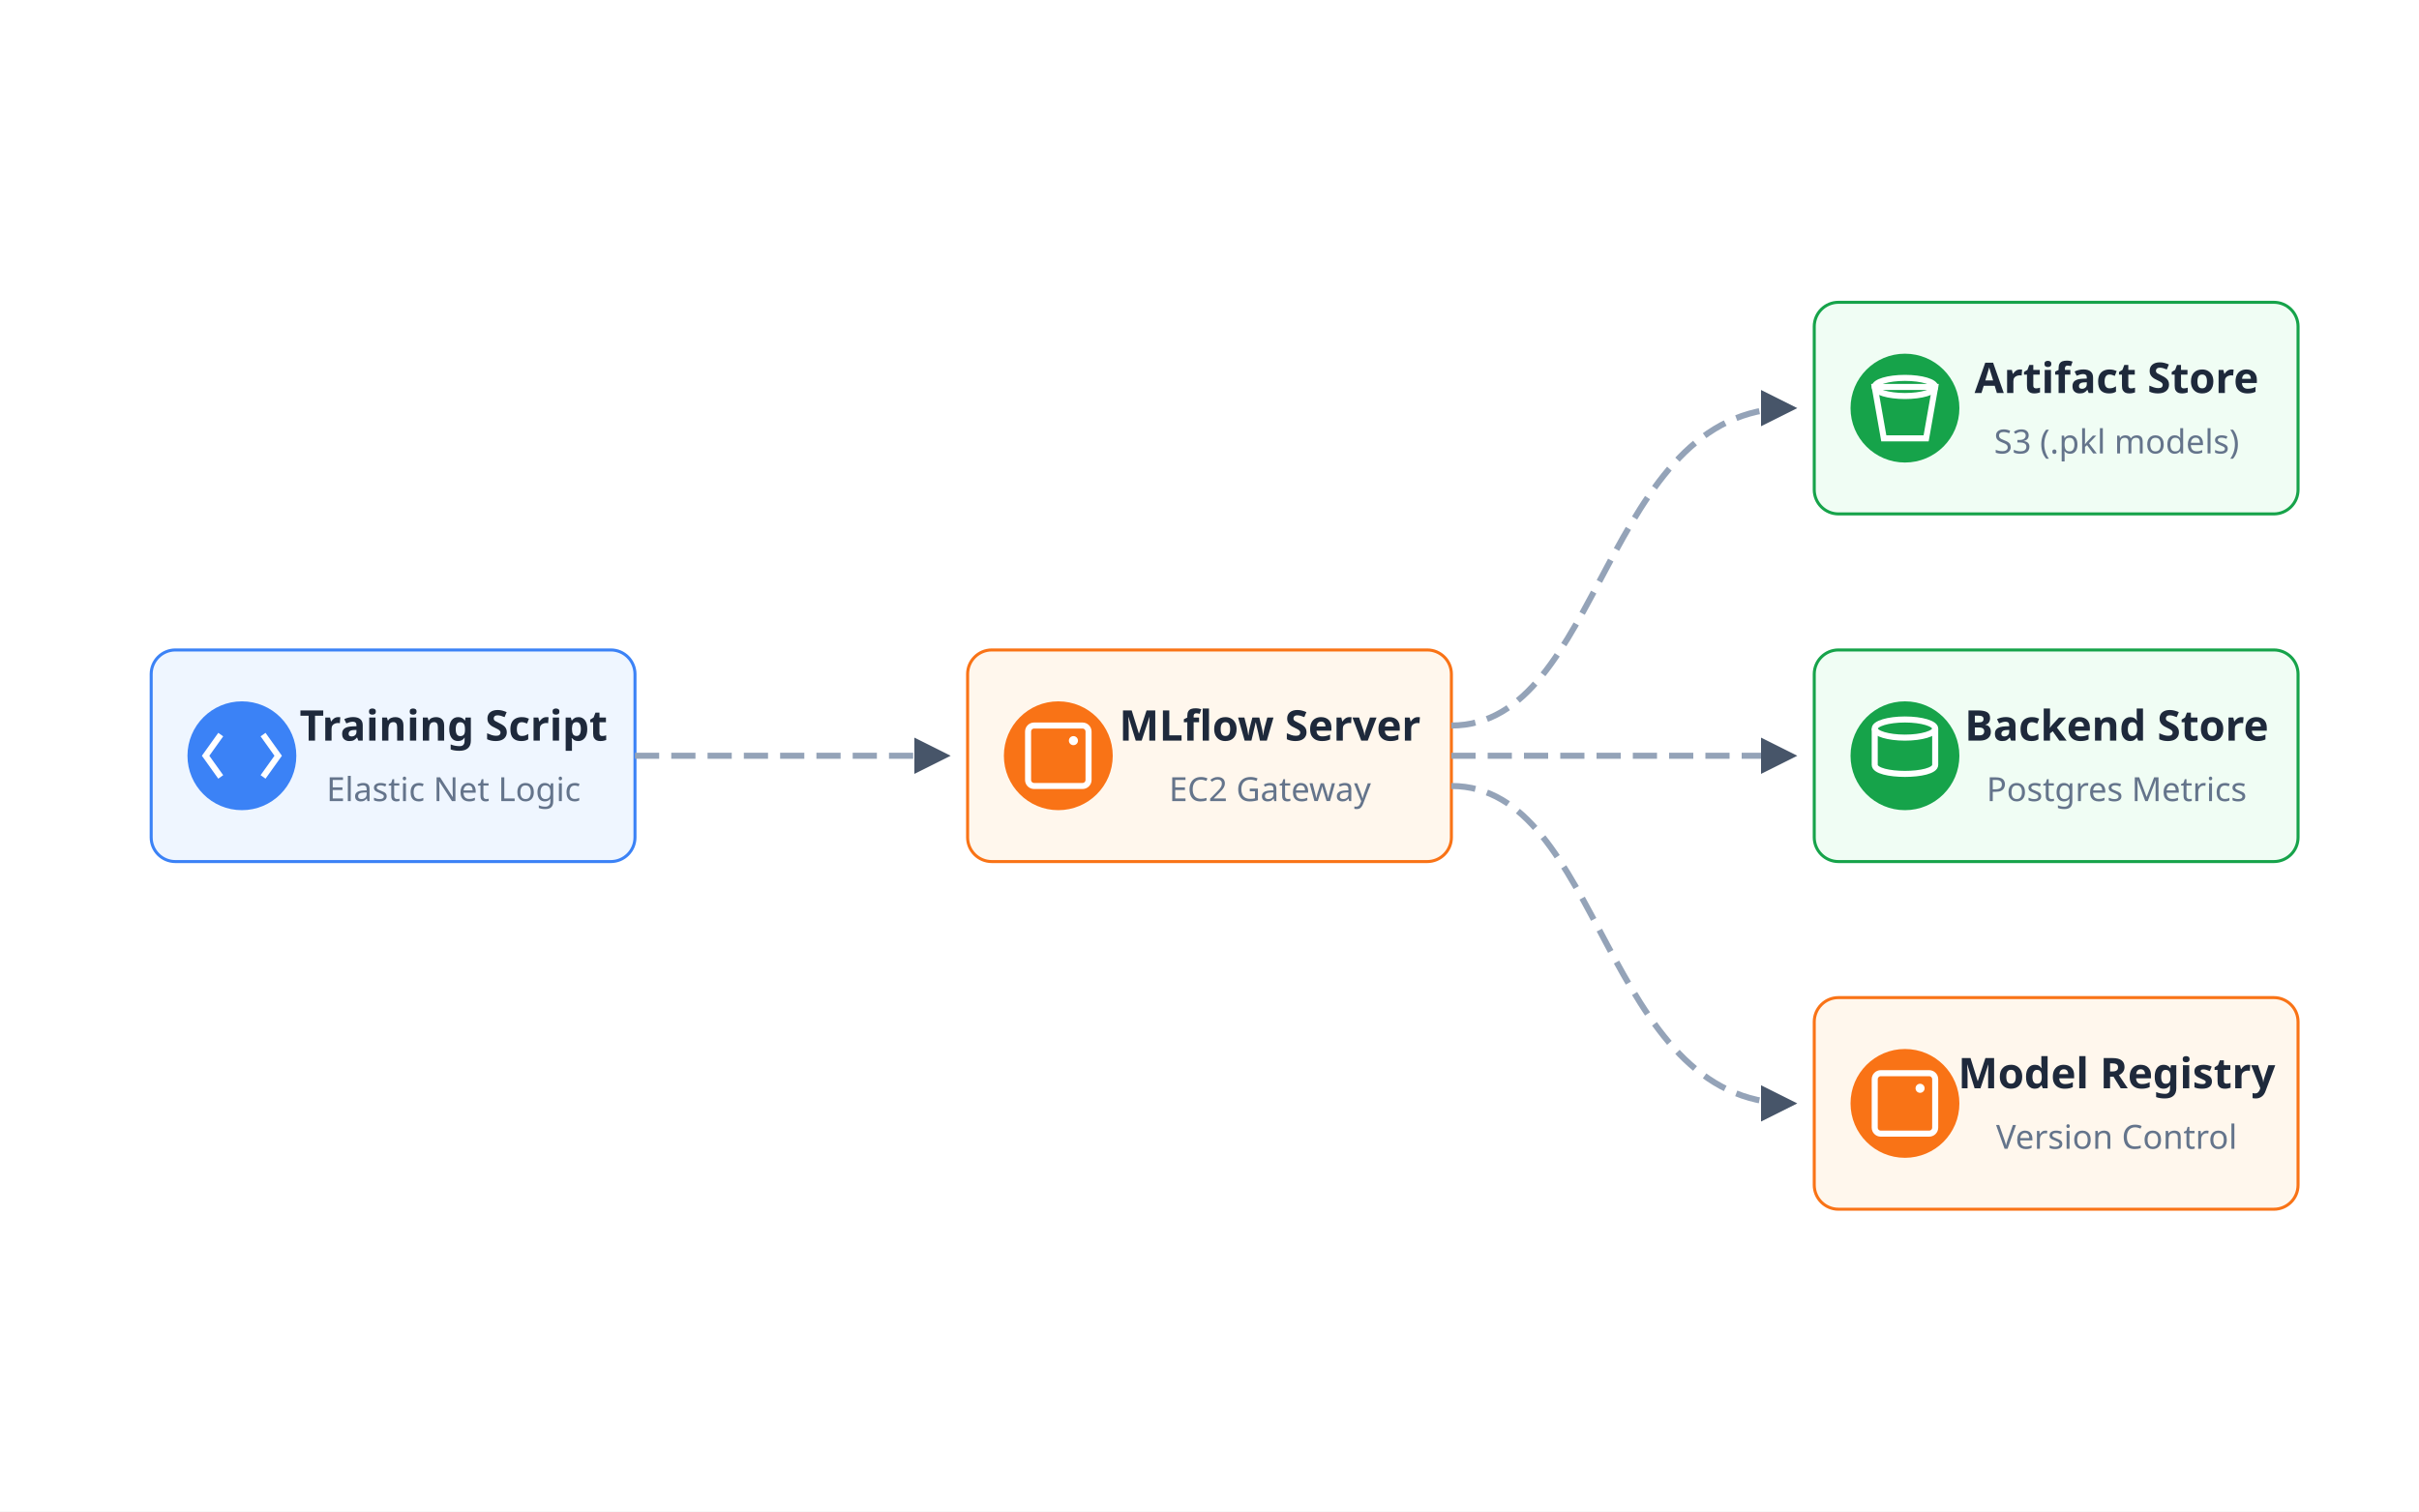
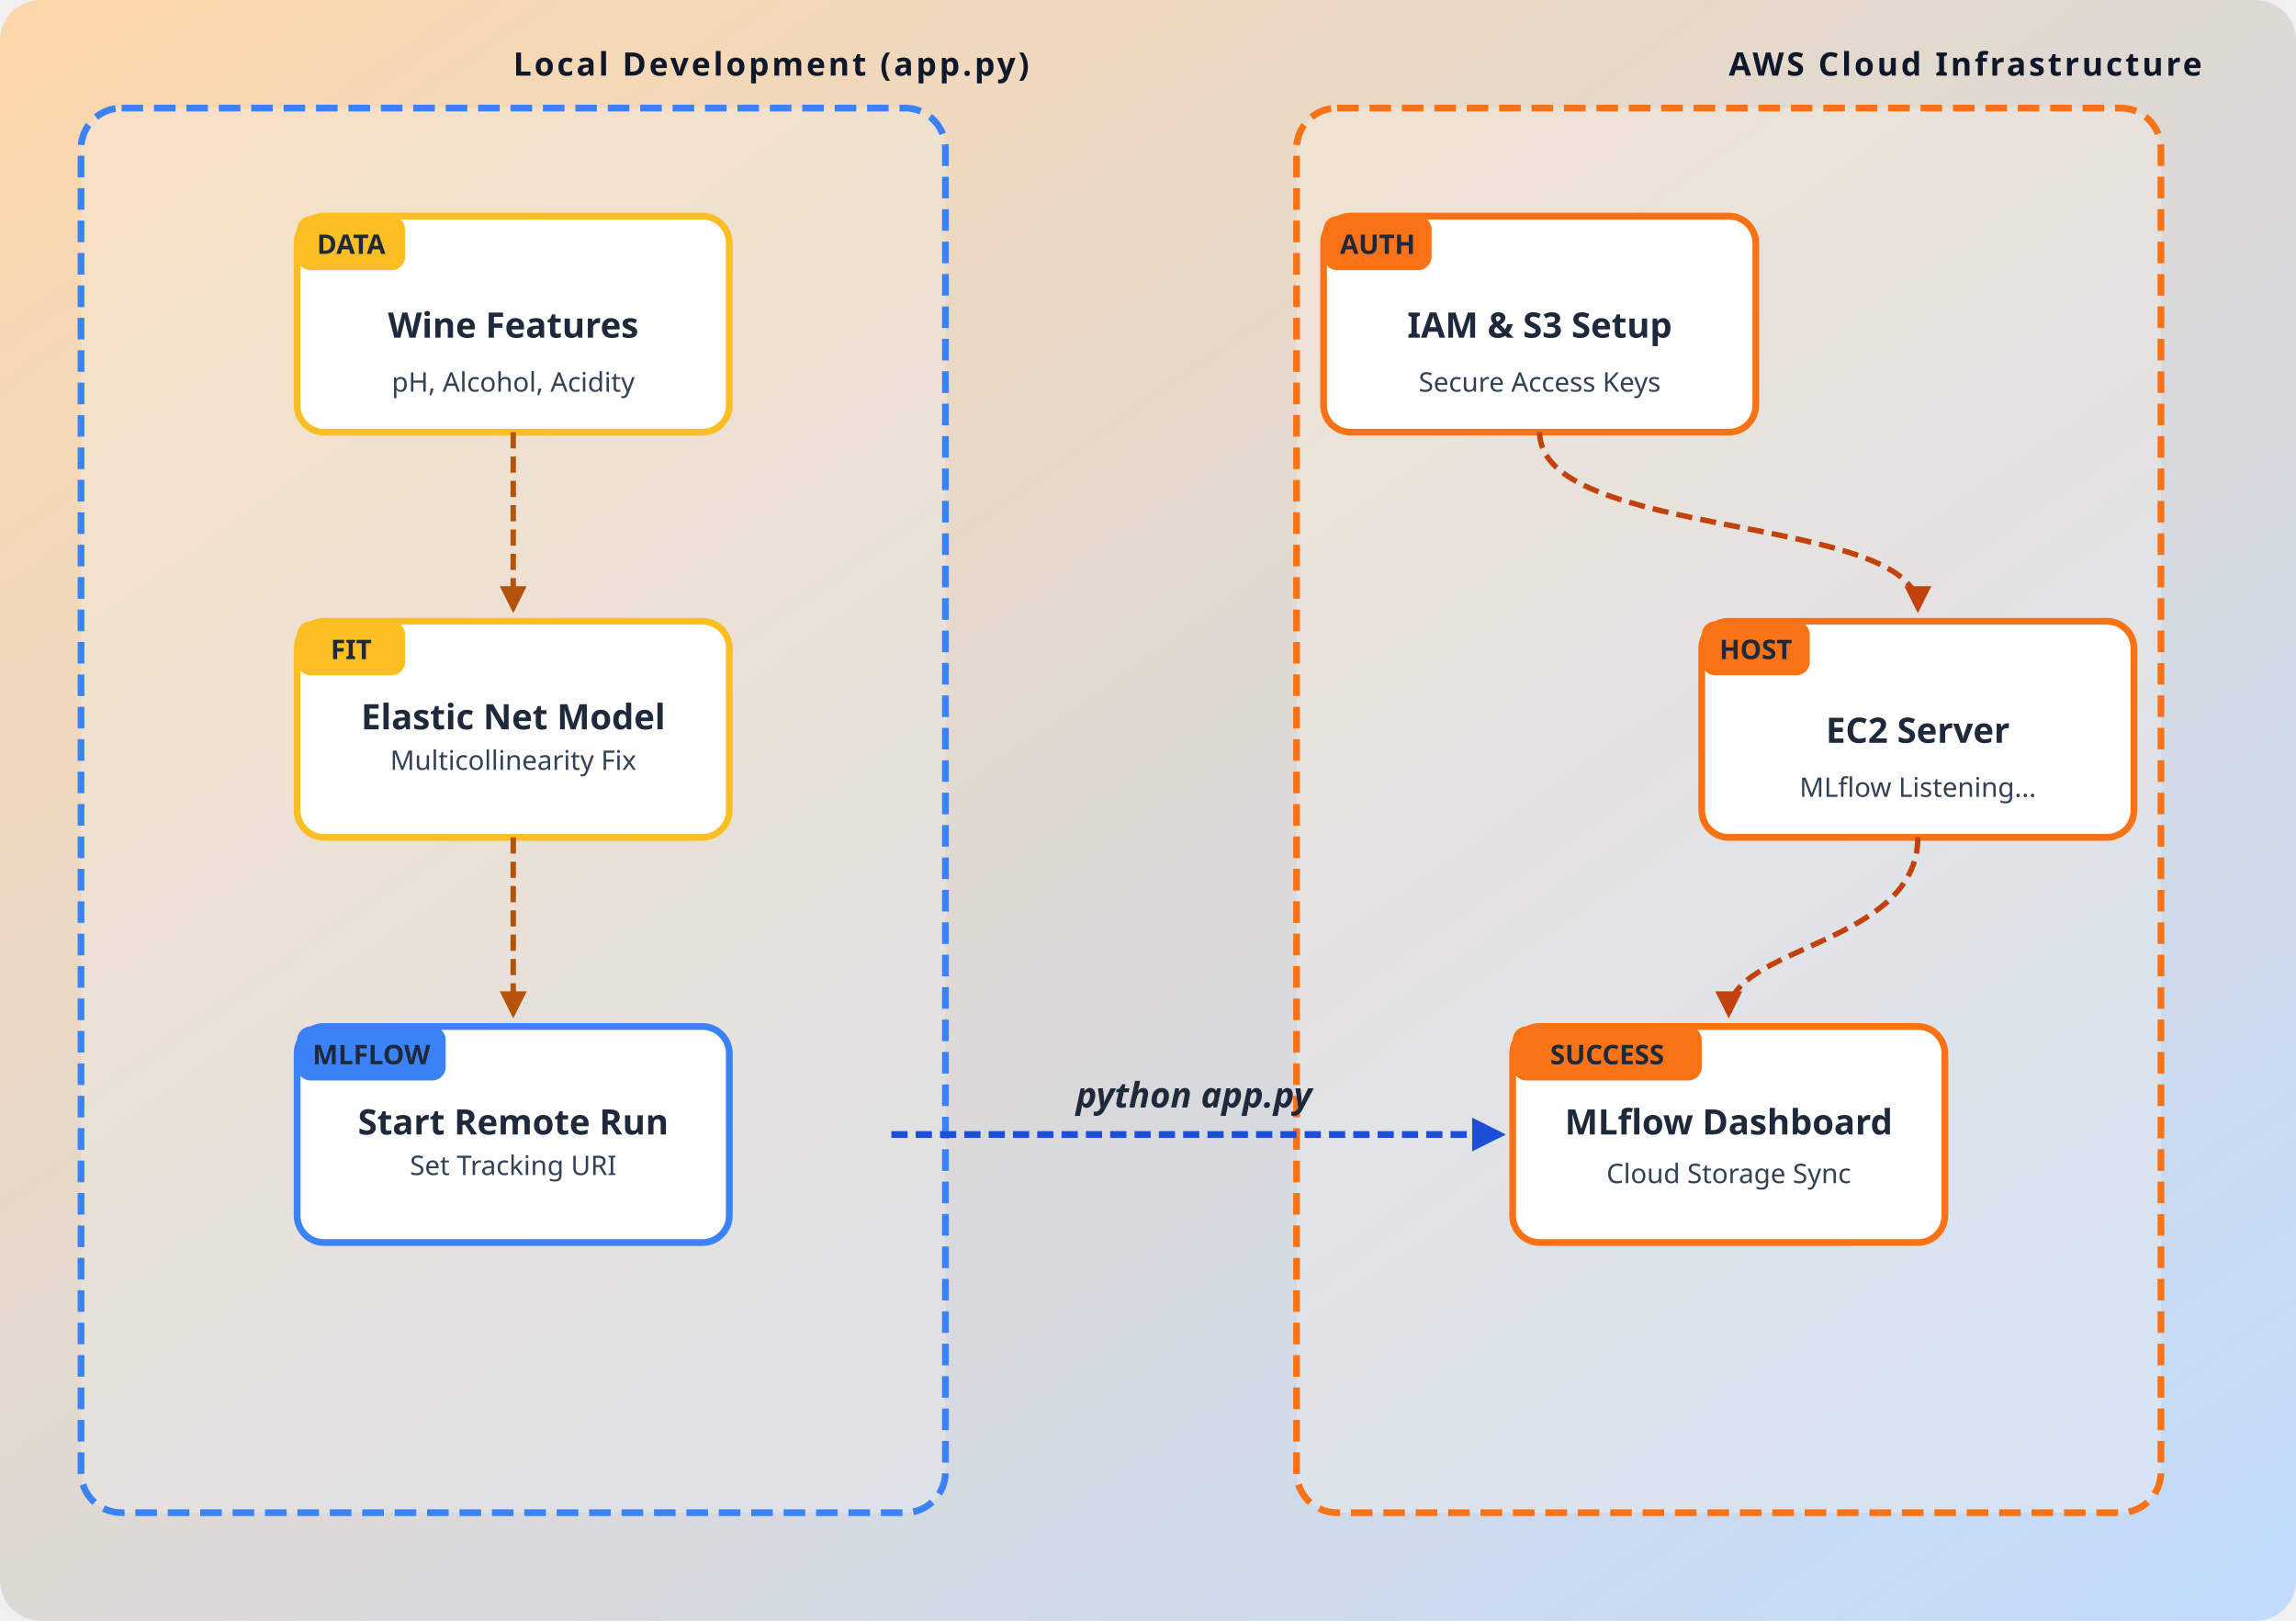
- <svg xmlns="http://www.w3.org/2000/svg" width="800" height="500">
+ <svg xmlns="http://www.w3.org/2000/svg" width="850" height="600" viewBox="0 0 850 600">
  <defs>
-     <marker id="arrow" viewBox="0 0 10 10" refX="8" refY="5" markerWidth="6" markerHeight="6" orient="auto">
-       <path d="M 0 0 L 10 5 L 0 10 z" fill="#475569" />
+     <linearGradient id="balancedGradient" x1="0%" y1="0%" x2="100%" y2="100%">
+       <stop offset="0%" style="stop-color:#fed7aa;stop-opacity:1" />
+       <stop offset="100%" style="stop-color:#bfdbfe;stop-opacity:1" />
+     </linearGradient>
+     <marker id="arrow-yellow" viewBox="0 0 10 10" refX="8" refY="5" markerWidth="5" markerHeight="5" orient="auto">
+       <path d="M 0 0 L 10 5 L 0 10 z" fill="#b45309" />
    </marker>
-     <g id="icon-user">
-       <circle cx="15" cy="10" r="5" fill="white" />
-       <path d="M5 25 c0-5 10-5 20 0" stroke="white" stroke-width="2" fill="none" />
-     </g>
-     <g id="icon-code">
-       <path d="M8 8 L3 15 L8 22 M22 8 L27 15 L22 22" stroke="white" stroke-width="2" fill="none" />
-     </g>
-     <g id="icon-server">
-       <rect x="5" y="5" width="20" height="20" rx="2" fill="none" stroke="white" stroke-width="2" />
-       <circle cx="20" cy="10" r="1.5" fill="white" />
-     </g>
-     <g id="icon-db">
-       <ellipse cx="15" cy="6" rx="10" ry="3" stroke="white" stroke-width="2" fill="none" />
-       <path d="M5 6 v12 c0 2 5 3 10 3 s10 -1 10 -3 v-12" stroke="white" stroke-width="2" fill="none" />
-     </g>
-     <g id="icon-bucket">
-       <path d="M5 8 L8 25 H22 L25 8 Z" fill="none" stroke="white" stroke-width="2" />
-       <ellipse cx="15" cy="8" rx="10" ry="3" stroke="white" stroke-width="2" fill="none" />
-     </g>
+     <marker id="arrow-blue" viewBox="0 0 10 10" refX="8" refY="5" markerWidth="5" markerHeight="5" orient="auto">
+       <path d="M 0 0 L 10 5 L 0 10 z" fill="#1d4ed8" />
+     </marker>
+     <marker id="arrow-orange" viewBox="0 0 10 10" refX="8" refY="5" markerWidth="5" markerHeight="5" orient="auto">
+       <path d="M 0 0 L 10 5 L 0 10 z" fill="#c2410c" />
+     </marker>
  </defs>
  <style>
-     .text-title { font-family: sans-serif; font-size: 14px; font-weight: 700; fill: #1e293b; text-anchor: middle; }
-     .text-sub { font-family: sans-serif; font-size: 11px; fill: #64748b; text-anchor: middle; }
+     .text-title { font-family: sans-serif; font-size: 13px; font-weight: 700; fill: #1e293b; text-anchor: middle; }
+     .text-sub { font-family: sans-serif; font-size: 10px; fill: #334155; text-anchor: middle; }
+     .label-tag { font-family: sans-serif; font-size: 10px; font-weight: bold; fill: #1e293b; text-anchor: middle; }
+     .container-title { font-family: sans-serif; font-size: 12px; font-weight: 800; text-transform: uppercase; letter-spacing: 1px; fill: #0f172a; }
    
-     .box { width: 160px; height: 70px; rx: 8px; stroke-width: 1; }
-     .box-code { fill: #EFF6FF; stroke: #3B82F6; }
-     .box-infra { fill: #FFF7ED; stroke: #F97316; }
-     .box-store { fill: #F0FDF4; stroke: #16A34A; }
+     .box { width: 160px; height: 80px; rx: 10; stroke-width: 2.5; fill: #ffffff; }
    
-     .icon-bg { fill-opacity: 1; }
-     .icon-bg-blue { fill: #3B82F6; }
-     .icon-bg-orange { fill: #F97316; }
-     .icon-bg-green { fill: #16A34A; }
+     .container-local { fill: #f1f5f9; fill-opacity: 0.3; stroke: #3b82f6; stroke-width: 2.5; stroke-dasharray: 8,4; }
+     .container-aws { fill: #fff7ed; fill-opacity: 0.3; stroke: #f97316; stroke-width: 2.5; stroke-dasharray: 8,4; }

-     .path-arrow {
-       fill: none;
-       stroke: #94a3b8;
-       stroke-width: 2;
-       stroke-dasharray: 8,4;
-       marker-end: url(#arrow);
-       animation: flow 1s linear infinite;
-     }
-     @keyframes flow { to { stroke-dashoffset: -12; } }
+     .flow-yellow { fill: none; stroke: #b45309; stroke-width: 2; stroke-dasharray: 6,3; marker-end: url(#arrow-yellow); animation: flow 1s linear infinite; }
+     .flow-blue { fill: none; stroke: #1d4ed8; stroke-width: 2.5; stroke-dasharray: 6,3; marker-end: url(#arrow-blue); animation: flow 1s linear infinite; }
+     .flow-orange { fill: none; stroke: #c2410c; stroke-width: 2; stroke-dasharray: 6,3; marker-end: url(#arrow-orange); animation: flow 1s linear infinite; }
+     
+     @keyframes flow { to { stroke-dashoffset: -18; } }
  </style>
-   <rect width="100%" height="100%" fill="#ffffff" />
-   <g transform="translate(50, 215)">
-     <rect class="box box-code" />
-     <circle cx="30" cy="35" r="18" class="icon-bg icon-bg-blue" />
-     <use href="#icon-code" x="15" y="20" />
-     <text class="text-title" x="100" y="30">Training Script</text>
-     <text class="text-sub" x="100" y="50">Elastic Net Logic</text>
+   <rect width="100%" height="100%" fill="url(#balancedGradient)" rx="15" />
+   <g transform="translate(30, 40)">
+     <rect width="320" height="520" class="container-local" rx="15" />
+     <text x="160" y="-12" class="container-title">Local Development (app.py)</text>
+     <g transform="translate(80, 40)">
+       <rect class="box" stroke="#fbbf24" />
+       <rect x="0" y="0" width="40" height="20" rx="5" fill="#fbbf24" />
+       <text x="20" y="14" class="label-tag">DATA</text>
+       <text class="text-title" x="80" y="45">Wine Features</text>
+       <text class="text-sub" x="80" y="65">pH, Alcohol, Acidity</text>
+     </g>
+     <g transform="translate(80, 190)">
+       <rect class="box" stroke="#fbbf24" />
+       <rect x="0" y="0" width="40" height="20" rx="5" fill="#fbbf24" />
+       <text x="20" y="14" class="label-tag">FIT</text>
+       <text class="text-title" x="80" y="40">Elastic Net Model</text>
+       <text class="text-sub" x="80" y="55">Multicollinearity Fix</text>
+     </g>
+     <g transform="translate(80, 340)">
+       <rect class="box" stroke="#3b82f6" />
+       <rect x="0" y="0" width="55" height="20" rx="5" fill="#3b82f6" />
+       <text x="27.5" y="14" class="label-tag" fill="white">MLFLOW</text>
+       <text class="text-title" x="80" y="40">Start Remote Run</text>
+       <text class="text-sub" x="80" y="55">Set Tracking URI</text>
+     </g>
+     <path class="flow-yellow" d="M 160 120 L 160 185" />
+     <path class="flow-yellow" d="M 160 270 L 160 335" />
  </g>
-   <g transform="translate(320, 215)">
-     <rect class="box box-infra" />
-     <circle cx="30" cy="35" r="18" class="icon-bg icon-bg-orange" />
-     <use href="#icon-server" x="15" y="20" />
-     <text class="text-title" x="100" y="30">MLflow Server</text>
-     <text class="text-sub" x="100" y="50">EC2 Gateway</text>
+   <g transform="translate(480, 40)">
+     <rect width="320" height="520" class="container-aws" rx="15" />
+     <text x="160" y="-12" class="container-title">AWS Cloud Infrastructure</text>
+     <g transform="translate(10, 40)">
+       <rect class="box" stroke="#f97316" />
+       <rect x="0" y="0" width="40" height="20" rx="5" fill="#f97316" />
+       <text x="20" y="14" class="label-tag">AUTH</text>
+       <text class="text-title" x="80" y="45">IAM &amp; S3 Setup</text>
+       <text class="text-sub" x="80" y="65">Secure Access Keys</text>
+     </g>
+     <g transform="translate(150, 190)">
+       <rect class="box" stroke="#f97316" />
+       <rect x="0" y="0" width="40" height="20" rx="5" fill="#f97316" />
+       <text x="20" y="14" class="label-tag">HOST</text>
+       <text class="text-title" x="80" y="45">EC2 Server</text>
+       <text class="text-sub" x="80" y="65">MLflow Listening...</text>
+     </g>
+     <g transform="translate(80, 340)">
+       <rect class="box" stroke="#f97316" stroke-width="4" />
+       <rect x="0" y="0" width="70" height="20" rx="5" fill="#f97316" />
+       <text x="35" y="14" class="label-tag">SUCCESS</text>
+       <text class="text-title" x="80" y="40">MLflow Dashboard</text>
+       <text class="text-sub" x="80" y="58">Cloud Storage Sync</text>
+     </g>
+     <path class="flow-orange" d="M 90 120 C 90 160, 230 150, 230 185" />
+     <path class="flow-orange" d="M 230 270 C 230 310, 160 310, 160 335" />
  </g>
-   <g transform="translate(600, 100)">
-     <rect class="box box-store" />
-     <circle cx="30" cy="35" r="18" class="icon-bg icon-bg-green" />
-     <use href="#icon-bucket" x="15" y="20" />
-     <text class="text-title" x="100" y="30">Artifact Store</text>
-     <text class="text-sub" x="100" y="50">S3 (.pkl models)</text>
-   </g>
-   <g transform="translate(600, 215)">
-     <rect class="box box-store" />
-     <circle cx="30" cy="35" r="18" class="icon-bg icon-bg-green" />
-     <use href="#icon-db" x="15" y="20" />
-     <text class="text-title" x="100" y="30">Backend Store</text>
-     <text class="text-sub" x="100" y="50">Postgres Metrics</text>
-   </g>
-   <g transform="translate(600, 330)">
-     <rect class="box box-infra" />
-     <circle cx="30" cy="35" r="18" class="icon-bg icon-bg-orange" />
-     <use href="#icon-server" x="15" y="20" />
-     <text class="text-title" x="100" y="30">Model Registry</text>
-     <text class="text-sub" x="100" y="50">Version Control</text>
-   </g>
-   <path class="path-arrow" d="M 210 250 L 312 250" />
-   <path class="path-arrow" d="M 480 240 C 530 240, 530 135, 592 135" />
-   <path class="path-arrow" d="M 480 250 L 592 250" />
-   <path class="path-arrow" d="M 480 260 C 530 260, 530 365, 592 365" />
+   <path class="flow-blue" d="M 330 420 L 555 420" />
+   <text x="442" y="410" class="text-title" fill="#1d4ed8" font-style="italic">python app.py</text>
</svg>
